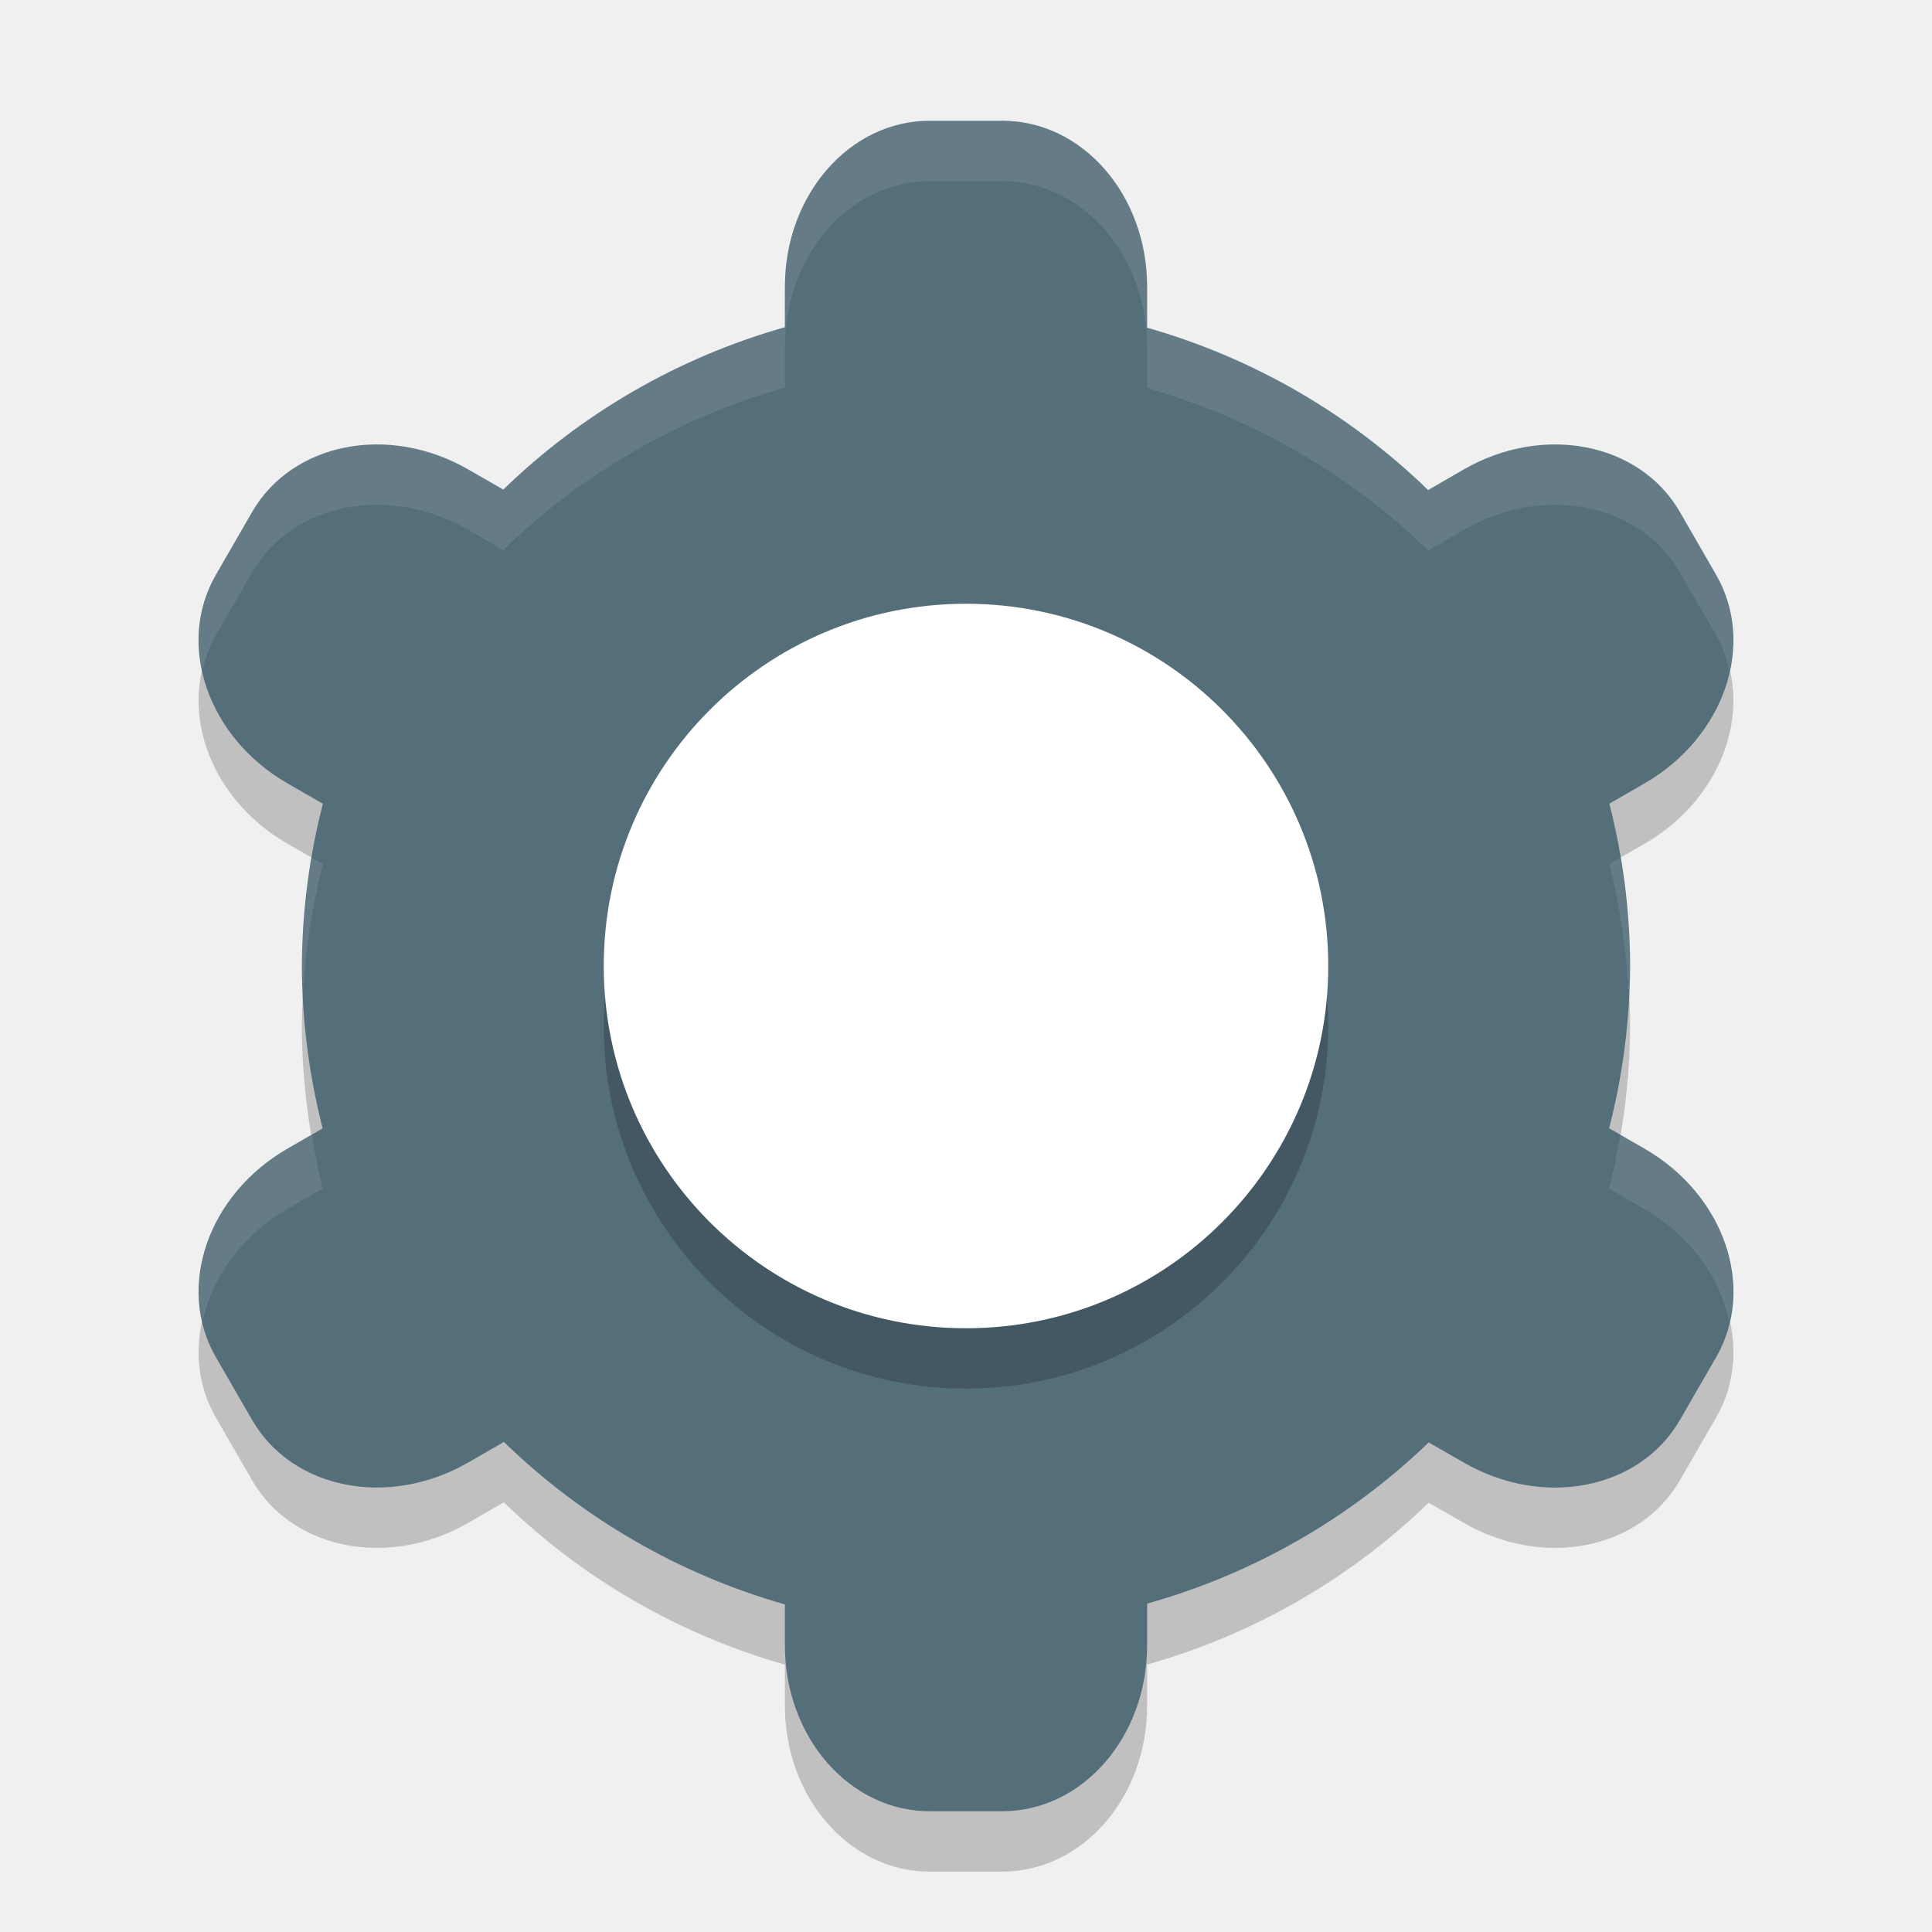
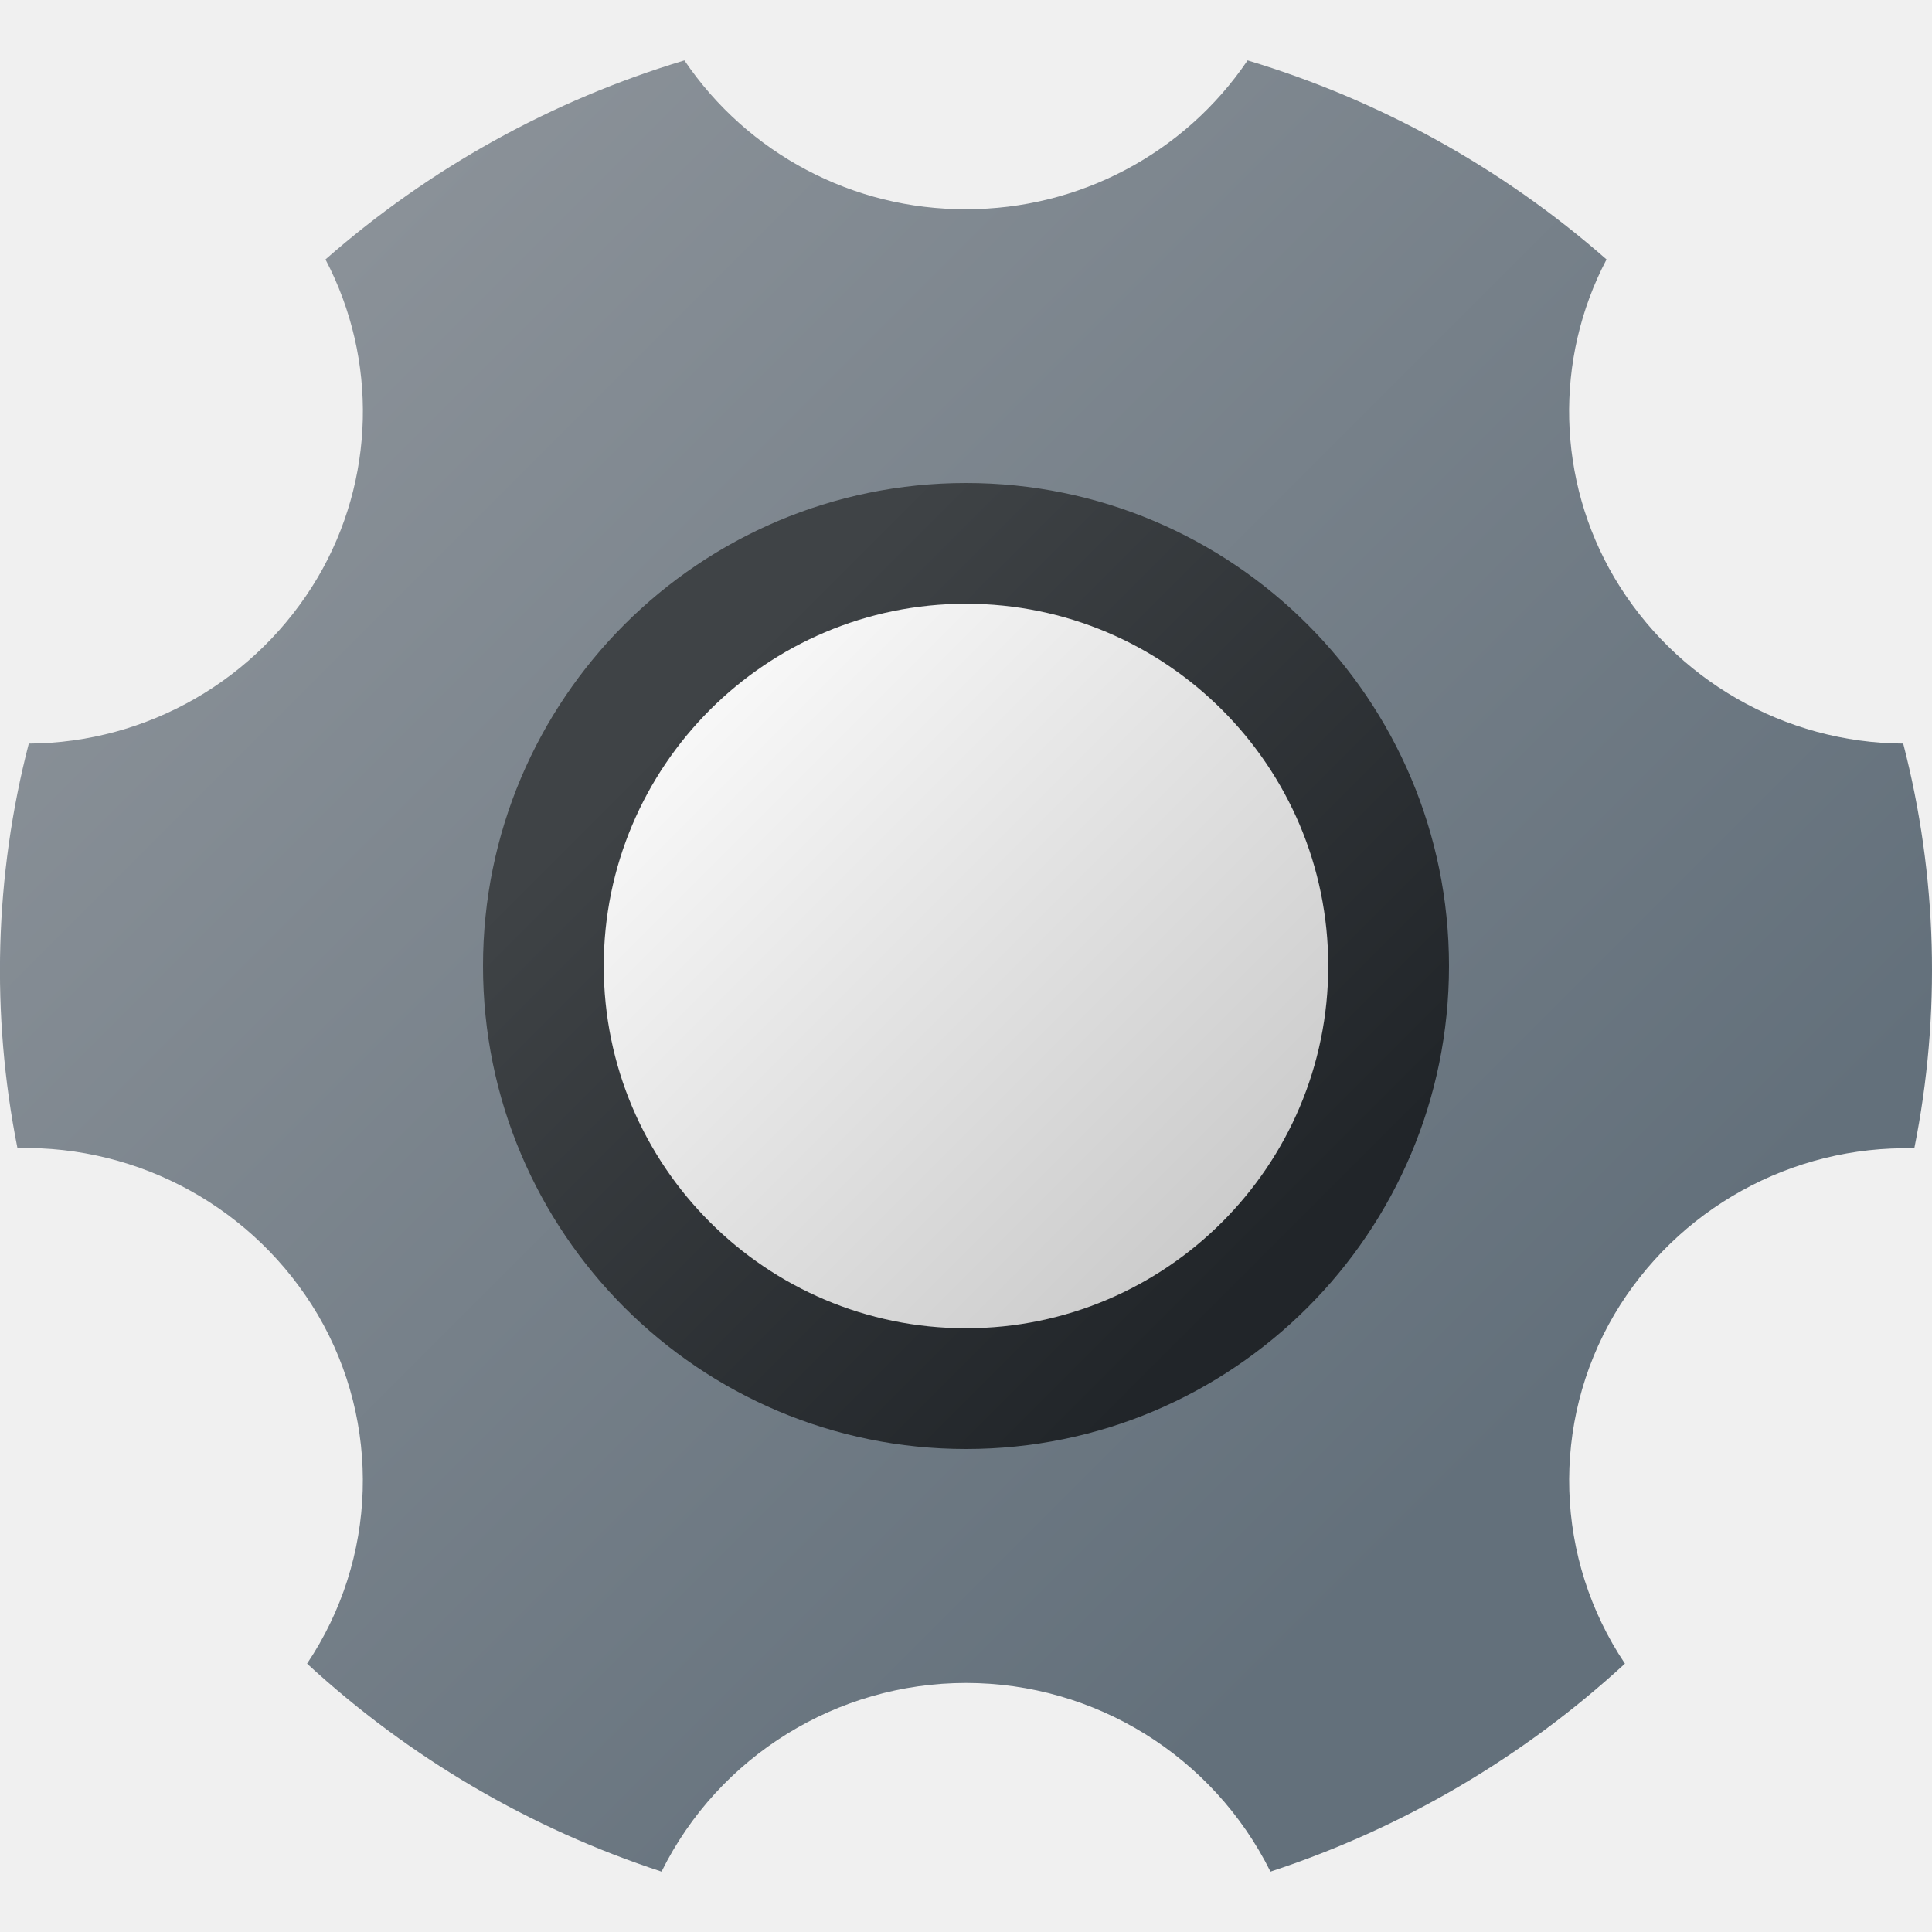
- <svg xmlns="http://www.w3.org/2000/svg" width="32" height="32" version="1">
-   <path style="opacity:0.2" d="M 15.4,3 C 14.071,3 13,4.226 13,5.75 V 6.42 C 11.247,6.916 9.644,7.84 8.336,9.109 L 7.758,8.777 C 6.438,8.016 4.841,8.329 4.176,9.48 L 3.576,10.52 c -0.665,1.151 -0.138,2.691 1.182,3.453 L 5.348,14.312 C 5.121,15.191 5.005,16.093 5,17 c 0.003,0.907 0.119,1.811 0.344,2.689 l -0.586,0.338 c -1.319,0.762 -1.846,2.302 -1.182,3.453 l 0.6,1.039 c 0.665,1.151 2.263,1.465 3.582,0.703 L 8.346,24.883 C 9.653,26.155 11.255,27.074 13,27.572 V 28.25 c 0,1.524 1.071,2.75 2.4,2.75 h 1.199 C 17.929,31 19,29.773 19,28.25 v -0.68 c 1.748,-0.493 3.352,-1.411 4.664,-2.68 l 0.578,0.332 c 1.319,0.762 2.917,0.448 3.582,-0.703 l 0.6,-1.039 c 0.665,-1.151 0.138,-2.691 -1.182,-3.453 L 26.652,19.688 C 26.879,18.809 26.995,17.907 27,17 26.997,16.093 26.881,15.189 26.656,14.311 l 0.586,-0.338 c 1.319,-0.762 1.846,-2.302 1.182,-3.453 L 27.824,9.48 C 27.159,8.329 25.562,8.016 24.242,8.777 L 23.654,9.117 C 22.349,7.85 20.75,6.926 19,6.428 V 5.75 C 19,4.226 17.929,3 16.6,3 Z" />
-   <path style="fill:#546e7a" d="M 15.4,2 C 14.071,2 13,3.227 13,4.75 V 5.42 A 11,11 0 0 0 8.336,8.109 L 7.758,7.777 C 6.438,7.016 4.841,7.329 4.176,8.48 L 3.576,9.52 c -0.665,1.151 -0.138,2.691 1.182,3.453 L 5.348,13.312 A 11,11 0 0 0 5,16 11,11 0 0 0 5.344,18.689 l -0.586,0.338 c -1.319,0.762 -1.846,2.302 -1.182,3.453 l 0.6,1.039 c 0.665,1.151 2.263,1.465 3.582,0.703 L 8.346,23.883 A 11,11 0 0 0 13,26.574 V 27.25 c 0,1.524 1.071,2.75 2.4,2.75 h 1.199 C 17.929,30 19,28.773 19,27.25 v -0.689 a 11,11 0 0 0 4.664,-2.67 l 0.578,0.332 c 1.319,0.762 2.917,0.448 3.582,-0.703 l 0.6,-1.039 c 0.665,-1.151 0.138,-2.691 -1.182,-3.453 L 26.652,18.688 A 11,11 0 0 0 27,16 11,11 0 0 0 26.656,13.311 l 0.586,-0.338 c 1.319,-0.762 1.846,-2.302 1.182,-3.453 L 27.824,8.48 C 27.159,7.329 25.562,7.016 24.242,7.777 L 23.654,8.117 A 11,11 0 0 0 19,5.428 V 4.75 C 19,3.227 17.929,2 16.6,2 Z" />
-   <path style="opacity:0.1;fill:#ffffff" d="M 15.4,2 C 14.071,2 13,3.227 13,4.75 V 5.42 A 11,11 0 0 0 8.336,8.109 L 7.758,7.777 C 6.438,7.016 4.841,7.329 4.176,8.48 L 3.576,9.52 C 3.293,10.009 3.238,10.569 3.355,11.109 3.402,10.906 3.468,10.707 3.576,10.52 L 4.176,9.48 C 4.841,8.329 6.438,8.016 7.758,8.777 L 8.336,9.109 A 11,11 0 0 1 13,6.42 V 5.75 C 13,4.226 14.071,3 15.4,3 h 1.199 C 17.929,3 19,4.226 19,5.75 v 0.678 a 11,11 0 0 1 4.654,2.689 l 0.588,-0.34 c 1.319,-0.762 2.917,-0.448 3.582,0.703 l 0.6,1.039 c 0.108,0.188 0.174,0.387 0.221,0.59 0.118,-0.541 0.062,-1.1 -0.221,-1.59 L 27.824,8.48 C 27.159,7.329 25.562,7.016 24.242,7.777 L 23.654,8.117 A 11,11 0 0 0 19,5.428 V 4.75 C 19,3.227 17.929,2 16.6,2 Z M 5.164,14.207 A 11,11 0 0 0 5,16 11,11 0 0 0 5.021,16.418 11,11 0 0 1 5.348,14.312 Z m 21.67,0.002 -0.178,0.102 A 11,11 0 0 1 26.979,16.582 11,11 0 0 0 27,16 11,11 0 0 0 26.834,14.209 Z M 5.166,18.791 4.758,19.027 C 3.653,19.665 3.115,20.847 3.355,21.891 3.515,21.16 4,20.465 4.758,20.027 L 5.344,19.689 A 11,11 0 0 1 5.166,18.791 Z m 21.67,0.002 A 11,11 0 0 1 26.652,19.688 l 0.59,0.34 c 0.758,0.438 1.243,1.133 1.402,1.863 0.24,-1.044 -0.298,-2.226 -1.402,-2.863 z" />
-   <path style="opacity:0.2" d="m 16,11 c 3.314,0 6,2.686 6,6 0,3.314 -2.686,6 -6,6 -3.314,0 -6,-2.686 -6,-6 0,-3.314 2.686,-6 6,-6 z" />
-   <path style="fill:#ffffff" d="m 16,10 c 3.314,0 6,2.686 6,6 0,3.314 -2.686,6 -6,6 -3.314,0 -6,-2.686 -6,-6 0,-3.314 2.686,-6 6,-6 z" />
+ <svg xmlns="http://www.w3.org/2000/svg" width="32px" height="32px" viewBox="0 0 32 32" version="1.1">
+   <defs>
+     <linearGradient id="linear0" gradientUnits="userSpaceOnUse" x1="9.73" y1="24.27" x2="22.354" y2="11.646" gradientTransform="matrix(1,0,0,-1,0,34)">
+       <stop offset="0.145" style="stop-color:rgb(24.706%,26.275%,27.451%);stop-opacity:1;" />
+       <stop offset="0.894" style="stop-color:rgb(12.941%,14.51%,16.078%);stop-opacity:1;" />
+     </linearGradient>
+     <linearGradient id="linear1" gradientUnits="userSpaceOnUse" x1="10.386" y1="23.614" x2="20.234" y2="13.766" gradientTransform="matrix(1,0,0,-1,0,34)">
+       <stop offset="0" style="stop-color:rgb(100%,100%,100%);stop-opacity:1;" />
+       <stop offset="0.242" style="stop-color:rgb(94.902%,94.902%,94.902%);stop-opacity:1;" />
+       <stop offset="1" style="stop-color:rgb(80%,80%,80%);stop-opacity:1;" />
+     </linearGradient>
+     <linearGradient id="linear2" gradientUnits="userSpaceOnUse" x1="1.185" y1="32.737" x2="27.173" y2="6.749" gradientTransform="matrix(1,0,0,-1,0,34)">
+       <stop offset="0.145" style="stop-color:rgb(54.118%,56.863%,59.608%);stop-opacity:1;" />
+       <stop offset="0.894" style="stop-color:rgb(38.824%,43.922%,48.235%);stop-opacity:1;" />
+     </linearGradient>
+   </defs>
+   <g id="surface1">
+     <path style=" stroke:none;fill-rule:nonzero;fill:url(#linear0);" d="M 25 16 C 25 20.969 20.969 25 16 25 C 11.031 25 7 20.969 7 16 C 7 11.031 11.031 7 16 7 C 20.969 7 25 11.031 25 16 Z M 25 16 " />
+     <path style=" stroke:none;fill-rule:nonzero;fill:url(#linear1);" d="M 22 16 C 22 19.312 19.312 22 16 22 C 12.688 22 10 19.312 10 16 C 10 12.688 12.688 10 16 10 C 19.312 10 22 12.688 22 16 Z M 22 16 " />
+     <path style=" stroke:none;fill-rule:nonzero;fill:url(#linear2);" d="M 31.527 12.316 C 29.559 12.305 27.742 11.262 26.738 9.566 C 25.789 7.953 25.738 5.957 26.609 4.297 C 24.887 2.785 22.859 1.66 20.664 1 C 19.617 2.547 17.867 3.469 16 3.465 C 14.133 3.473 12.383 2.547 11.336 1 C 9.141 1.66 7.113 2.785 5.391 4.297 C 6.262 5.957 6.211 7.953 5.262 9.566 C 4.258 11.262 2.441 12.305 0.477 12.316 C -0.09 14.508 -0.152 16.797 0.289 19.016 C 2.324 18.969 4.227 20.023 5.262 21.773 C 6.32 23.574 6.25 25.82 5.086 27.555 C 6.773 29.109 8.773 30.285 10.957 31 C 11.906 29.086 13.863 27.875 16 27.875 C 18.137 27.875 20.09 29.086 21.043 31 C 23.223 30.285 25.227 29.109 26.914 27.555 C 25.75 25.82 25.68 23.574 26.738 21.773 C 27.773 20.023 29.676 18.969 31.707 19.02 C 32.152 16.801 32.09 14.508 31.523 12.316 Z M 16 24 C 11.582 24 8 20.418 8 16 C 8 11.582 11.582 8 16 8 C 20.418 8 24 11.582 24 16 C 24 20.418 20.418 24 16 24 Z M 16 24 " />
+   </g>
</svg>
